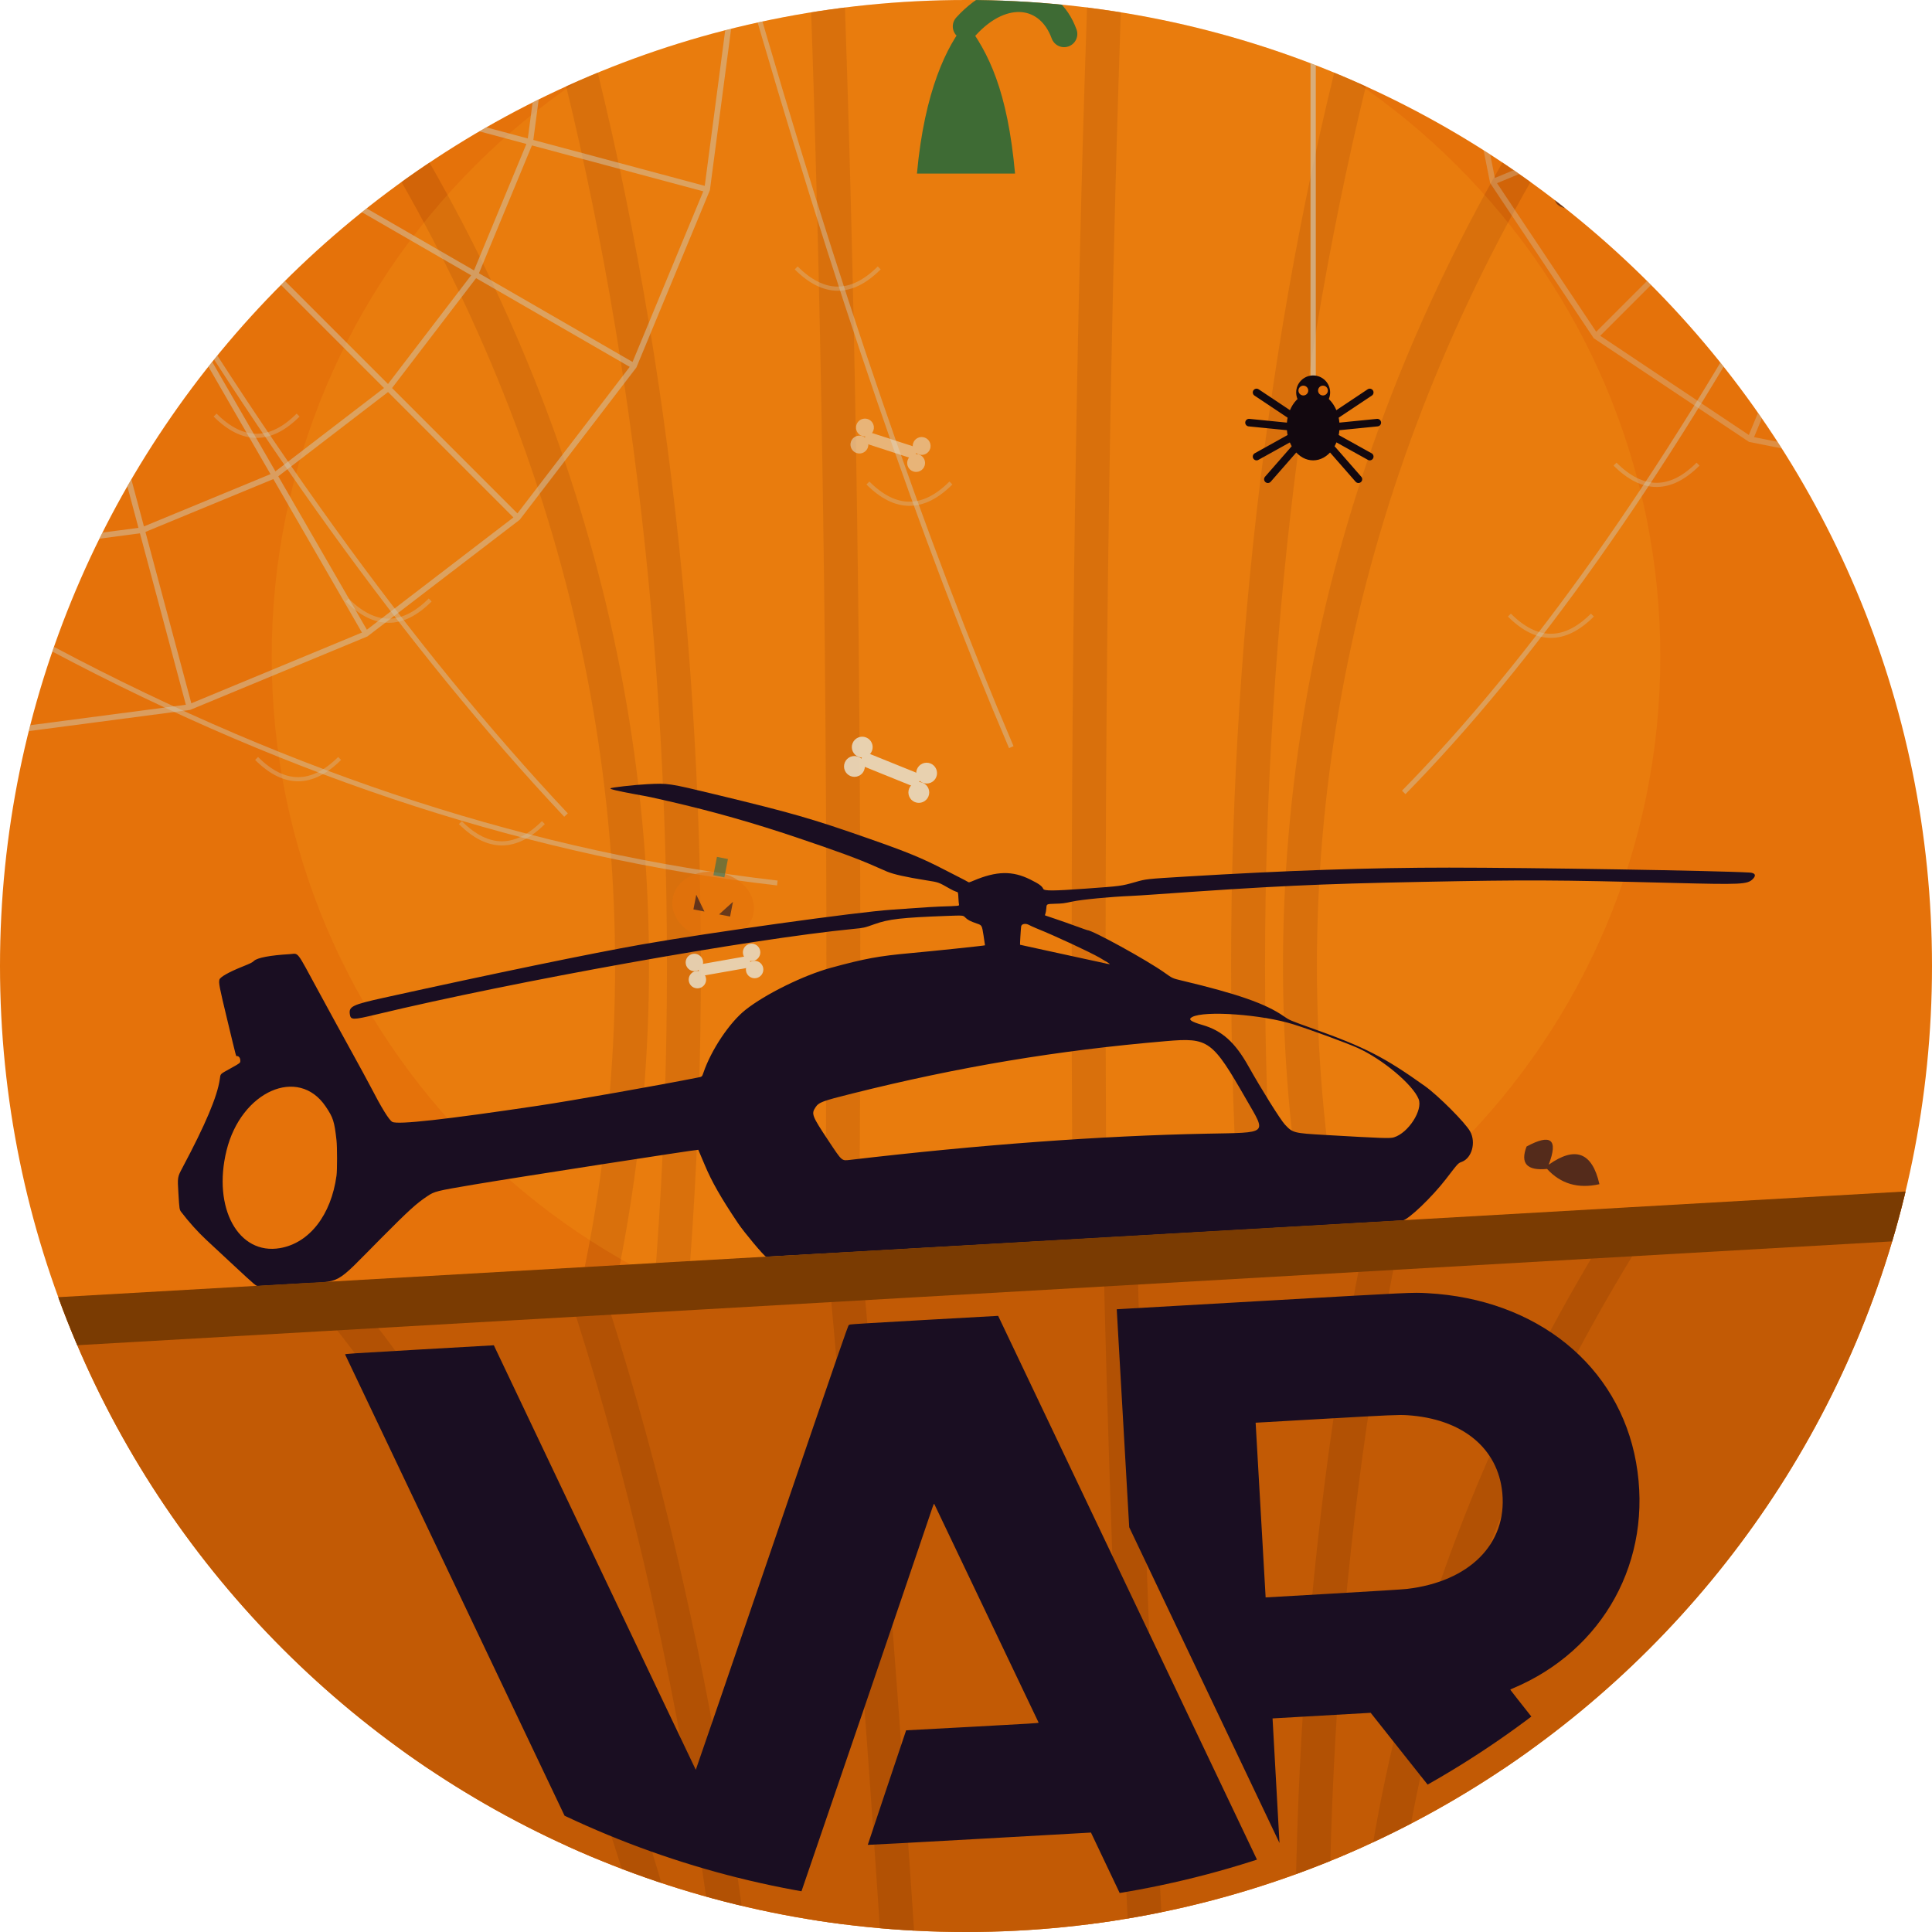
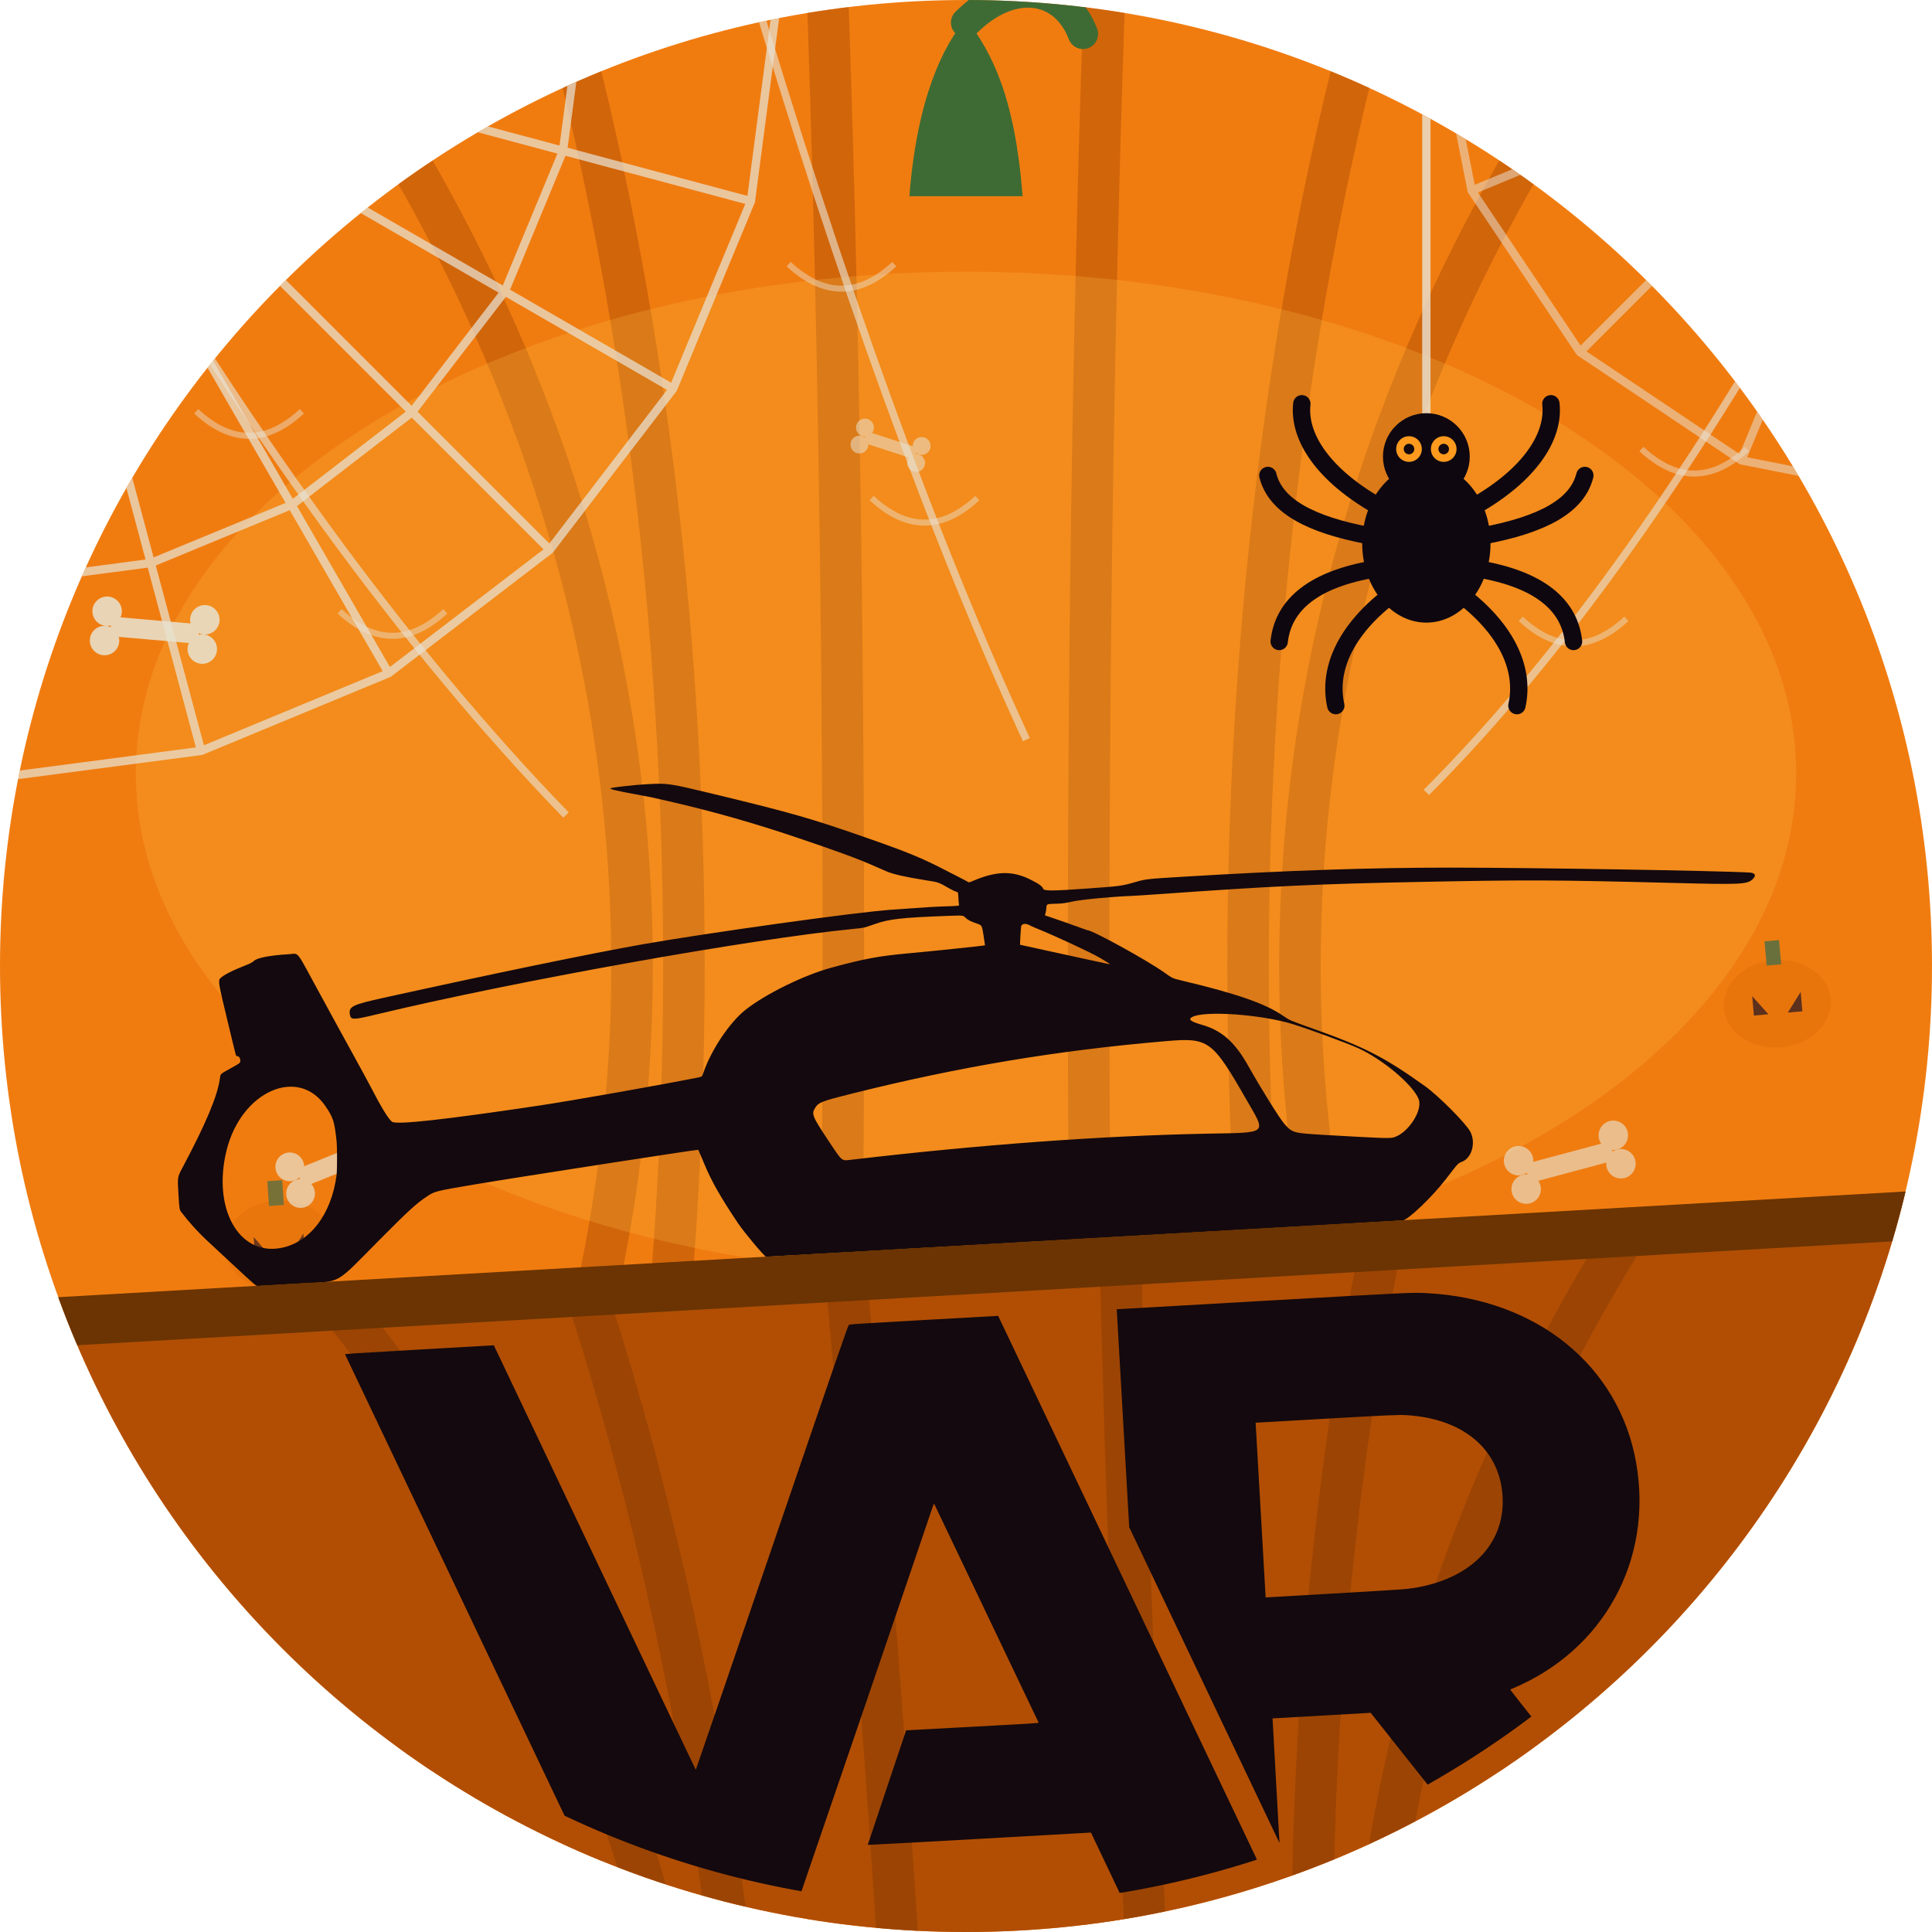
<svg xmlns="http://www.w3.org/2000/svg" viewBox="0 0 512 512" width="512" height="512">
  <defs>
-     <clipPath id="h58">
+     <clipPath id="h60">
      <circle cx="256" cy="256" r="256" />
    </clipPath>
  </defs>
-   <g clip-path="url(#h58)">
-     <circle cx="256" cy="256" r="256" fill="#E5720A" />
-     <path d="M73,-10 C199,154 199,358 73,522" fill="none" stroke="#C25A05" stroke-width="9" opacity=".55" stroke-linecap="round" />
-     <path d="M146,-10 C193,154 193,358 146,522" fill="none" stroke="#C25A05" stroke-width="9" opacity=".55" stroke-linecap="round" />
-     <path d="M219,-10 C225,154 225,358 219,522" fill="none" stroke="#C25A05" stroke-width="9" opacity=".55" stroke-linecap="round" />
-     <path d="M293,-10 C287,154 287,358 293,522" fill="none" stroke="#C25A05" stroke-width="9" opacity=".55" stroke-linecap="round" />
-     <path d="M366,-10 C319,154 319,358 366,522" fill="none" stroke="#C25A05" stroke-width="9" opacity=".55" stroke-linecap="round" />
-     <path d="M439,-10 C313,154 313,358 439,522" fill="none" stroke="#C25A05" stroke-width="9" opacity=".55" stroke-linecap="round" />
-     <circle cx="256" cy="174" r="184" fill="#FFB020" opacity=".16">
-       <animate attributeName="opacity" values=".16;.44;.16" dur="3.2s" repeatCount="indefinite" />
-     </circle>
-     <g transform="translate(256,20)">
-       <path d="M-13,26 C-11,4 -5,-8 0,-14 C6,-6 11,4 13,26 Z" fill="#3E6B34" />
-       <path d="M0,-13 C10,-24 22,-22 26,-11" fill="none" stroke="#3E6B34" stroke-width="7" stroke-linecap="round" />
+   <g clip-path="url(#h60)">
+     <circle cx="256" cy="256" r="256" fill="#F07C10" />
+     <path d="M73,-10 C199,154 199,358 73,522" fill="none" stroke="#B14E04" stroke-width="11" opacity=".5" stroke-linecap="round" />
+     <path d="M146,-10 C193,154 193,358 146,522" fill="none" stroke="#B14E04" stroke-width="11" opacity=".5" stroke-linecap="round" />
+     <path d="M219,-10 C225,154 225,358 219,522" fill="none" stroke="#B14E04" stroke-width="11" opacity=".5" stroke-linecap="round" />
+     <path d="M293,-10 C287,154 287,358 293,522" fill="none" stroke="#B14E04" stroke-width="11" opacity=".5" stroke-linecap="round" />
+     <path d="M366,-10 C319,154 319,358 366,522" fill="none" stroke="#B14E04" stroke-width="11" opacity=".5" stroke-linecap="round" />
+     <path d="M439,-10 C313,154 313,358 439,522" fill="none" stroke="#B14E04" stroke-width="11" opacity=".5" stroke-linecap="round" />
+     <ellipse cx="256" cy="205" rx="220" ry="133" fill="#FFC24A" opacity=".22">
+       <animate attributeName="opacity" values=".22;.62;.22" dur="2.4s" repeatCount="indefinite" />
+     </ellipse>
+     <g transform="translate(256,22)">
+       <path d="M-15,30 C-13,4 -6,-10 0,-17 C7,-8 13,4 15,30 Z" fill="#3E6B34" />
+       <path d="M0,-16 C12,-28 26,-26 31,-13" fill="none" stroke="#3E6B34" stroke-width="8" stroke-linecap="round" />
    </g>
    <defs>
-       <clipPath id="o55">
+       <clipPath id="o57">
        <rect x="-512" y="-512" width="1536" height="842" transform="rotate(-3.275 256 256)" />
      </clipPath>
    </defs>
-     <g clip-path="url(#o55)">
-       <g stroke="#CFC7B4" stroke-width="1.5" fill="none" opacity=".5">
-         <path d="M0,0 L194.0,0.0 M0,0 L187.4,50.2 M0,0 L168.0,97.0 M0,0 L137.2,137.2 M0,0 L97.0,168.0 M0,0 L50.2,187.4 M0,0 L0.0,194.0 M48.5,0.0 L46.8,12.6 L42.0,24.2 L34.3,34.3 L24.3,42.0 L12.6,46.8 L0.0,48.5 M97.0,0.0 L93.7,25.1 L84.0,48.5 L68.6,68.6 L48.5,84.0 L25.1,93.7 L0.0,97.0 M145.5,0.0 L140.5,37.7 L126.0,72.7 L102.9,102.9 L72.8,126.0 L37.7,140.5 L0.0,145.5 M194.0,0.0 L187.4,50.2 L168.0,97.0 L137.2,137.2 L97.0,168.0 L50.2,187.4 L0.0,194.0" />
+     <g clip-path="url(#o57)">
+       <g stroke="#E8E2D4" stroke-width="2.2" fill="none" opacity=".72">
+         <path d="M0,0 L206.0,0.0 M0,0 L199.0,53.3 M0,0 L178.4,103.0 M0,0 L145.7,145.7 M0,0 L103.0,178.4 M0,0 L53.3,199.0 M0,0 L0.0,206.0 M51.5,0.0 L49.7,13.3 L44.6,25.7 L36.4,36.4 L25.8,44.6 L13.3,49.7 L0.0,51.5 M103.0,0.0 L99.5,26.7 L89.2,51.5 L72.8,72.8 L51.5,89.2 L26.7,99.5 L0.0,103.0 M154.5,0.0 L149.2,40.0 L133.8,77.2 L109.2,109.2 L77.3,133.8 L40.0,149.2 L0.0,154.5 M206.0,0.0 L199.0,53.3 L178.4,103.0 L145.7,145.7 L103.0,178.4 L53.3,199.0 L0.0,206.0" />
      </g>
-       <g stroke="#CFC7B4" stroke-width="1.5" fill="none" opacity=".34">
-         <path d="M512,0 L512.0,126.0 M512,0 L463.8,116.4 M512,0 L422.9,89.1 M512,0 L395.6,48.2 M512,0 L386.0,0.0 M512.0,42.0 L495.9,38.8 L482.3,29.7 L473.2,16.1 L470.0,0.0 M512.0,84.0 L479.9,77.6 L452.6,59.4 L434.4,32.1 L428.0,0.0 M512.0,126.0 L463.8,116.4 L422.9,89.1 L395.6,48.2 L386.0,0.0" />
+       <g stroke="#E8E2D4" stroke-width="2.2" fill="none" opacity=".52">
+         <path d="M512,0 L512.0,132.0 M512,0 L461.5,122.0 M512,0 L418.7,93.3 M512,0 L390.0,50.5 M512,0 L380.0,0.0 M512.0,44.0 L495.2,40.7 L480.9,31.1 L471.3,16.8 L468.0,0.0 M512.0,88.0 L478.3,81.3 L449.8,62.2 L430.7,33.7 L424.0,0.0 M512.0,132.0 L461.5,122.0 L418.7,93.3 L390.0,50.5 L380.0,0.0" />
      </g>
-       <path d="M26,44 Q88,150 150,216" fill="none" stroke="#CFC7B4" stroke-width="1.3" opacity=".45" />
-       <path d="M57,110 Q68,121 79,110" fill="none" stroke="#CFC7B4" stroke-width="1.1" opacity=".33" />
-       <path d="M92,159 Q103,170 114,159" fill="none" stroke="#CFC7B4" stroke-width="1.1" opacity=".33" />
-       <path d="M198,-6 Q233,116 268,198" fill="none" stroke="#CFC7B4" stroke-width="1.3" opacity=".45" />
-       <path d="M211,71 Q222,82 233,71" fill="none" stroke="#CFC7B4" stroke-width="1.1" opacity=".33" />
-       <path d="M230,128 Q241,139 252,128" fill="none" stroke="#CFC7B4" stroke-width="1.1" opacity=".33" />
-       <path d="M474,66 Q423,158 372,210" fill="none" stroke="#CFC7B4" stroke-width="1.3" opacity=".45" />
-       <path d="M428,123 Q439,134 450,123" fill="none" stroke="#CFC7B4" stroke-width="1.1" opacity=".33" />
-       <path d="M400,163 Q411,174 422,163" fill="none" stroke="#CFC7B4" stroke-width="1.1" opacity=".33" />
-       <path d="M14,172 Q110,223 206,234" fill="none" stroke="#CFC7B4" stroke-width="1.3" opacity=".45" />
-       <path d="M68,201 Q79,212 90,201" fill="none" stroke="#CFC7B4" stroke-width="1.1" opacity=".33" />
-       <path d="M122,218 Q133,229 144,218" fill="none" stroke="#CFC7B4" stroke-width="1.1" opacity=".33" />
+       <path d="M22,40 Q86,150 150,216" fill="none" stroke="#E8E2D4" stroke-width="2" opacity=".62" />
+       <path d="M52,109 Q66,122 80,109" fill="none" stroke="#E8E2D4" stroke-width="1.6" opacity=".45" />
+       <path d="M90,162 Q104,175 118,162" fill="none" stroke="#E8E2D4" stroke-width="1.6" opacity=".45" />
+       <path d="M198,-8 Q235,116 272,196" fill="none" stroke="#E8E2D4" stroke-width="2" opacity=".62" />
+       <path d="M209,70 Q223,83 237,70" fill="none" stroke="#E8E2D4" stroke-width="1.6" opacity=".45" />
+       <path d="M231,132 Q245,145 259,132" fill="none" stroke="#E8E2D4" stroke-width="1.6" opacity=".45" />
+       <path d="M486,58 Q432,156 378,210" fill="none" stroke="#E8E2D4" stroke-width="2" opacity=".62" />
+       <path d="M435,119 Q449,132 463,119" fill="none" stroke="#E8E2D4" stroke-width="1.6" opacity=".45" />
+       <path d="M403,164 Q417,177 431,164" fill="none" stroke="#E8E2D4" stroke-width="1.6" opacity=".45" />
      <g transform="translate(236,118) scale(0.79) rotate(18)" opacity="0.55">
        <g fill="#E8E2D0">
          <rect x="-9" y="-2" width="18" height="4" rx="2" />
          <circle cx="-10" cy="-3" r="3" />
          <circle cx="-10" cy="3" r="3" />
          <circle cx="10" cy="-3" r="3" />
          <circle cx="10" cy="3" r="3" />
        </g>
      </g>
-       <g transform="translate(236,204) scale(0.92) rotate(22)" opacity="0.83">
+       <g transform="translate(476,10) scale(1.06) rotate(6)" opacity="0.57">
        <g fill="#E8E2D0">
          <rect x="-9" y="-2" width="18" height="4" rx="2" />
          <circle cx="-10" cy="-3" r="3" />
          <circle cx="-10" cy="3" r="3" />
          <circle cx="10" cy="-3" r="3" />
          <circle cx="10" cy="3" r="3" />
        </g>
      </g>
-       <g transform="translate(189,240) scale(0.99) rotate(11)" opacity="0.61">
+       <g transform="translate(74,330) scale(1.32) rotate(-4)" opacity="0.62">
        <ellipse cx="0" cy="0" rx="11" ry="9" fill="#E5720A" />
        <rect x="-1.5" y="-13" width="3" height="5" fill="#2E6B4F" />
        <path d="M-5,-2 l3,4 l-3,0 z M5,-2 l-3,4 l3,0 z" fill="#1A0E22" />
      </g>
-       <g transform="translate(8,29) scale(1.27) rotate(25)" opacity="0.58">
+       <g transform="translate(41,167) scale(1.30) rotate(5)" opacity="0.86">
        <g fill="#E8E2D0">
          <rect x="-9" y="-2" width="18" height="4" rx="2" />
          <circle cx="-10" cy="-3" r="3" />
          <circle cx="-10" cy="3" r="3" />
          <circle cx="10" cy="-3" r="3" />
          <circle cx="10" cy="3" r="3" />
        </g>
      </g>
-       <g transform="translate(192,256) scale(0.77) rotate(-10)" opacity="0.82">
+       <g transform="translate(416,308) scale(1.30) rotate(-15)" opacity="0.64">
        <g fill="#E8E2D0">
          <rect x="-9" y="-2" width="18" height="4" rx="2" />
          <circle cx="-10" cy="-3" r="3" />
          <circle cx="-10" cy="3" r="3" />
          <circle cx="10" cy="-3" r="3" />
          <circle cx="10" cy="3" r="3" />
        </g>
      </g>
-       <g transform="translate(418,309) scale(1.20) rotate(21)" opacity="0.71">
-         <path d="M-12,0 q6,-7 6,2 q6,-9 12,0 q-6,4 -12,1 q-6,3 -6,-3 z" fill="#1A0E22" />
+       <g transform="translate(471,266) scale(1.29) rotate(-5)" opacity="0.69">
+         <ellipse cx="0" cy="0" rx="11" ry="9" fill="#E5720A" />
+         <rect x="-1.5" y="-13" width="3" height="5" fill="#2E6B4F" />
+         <path d="M-5,-2 l3,4 l-3,0 z M5,-2 l-3,4 l3,0 z" fill="#1A0E22" />
      </g>
-       <g transform="translate(427,54) scale(1.28) rotate(19)" opacity="0.57">
-         <path d="M-12,0 q6,-7 6,2 q6,-9 12,0 q-6,4 -12,1 q-6,3 -6,-3 z" fill="#1A0E22" />
-       </g>
-       <g transform="translate(447,31) scale(0.85) rotate(12)" opacity="0.89">
+       <g transform="translate(90,308) scale(1.27) rotate(-22)" opacity="0.70">
        <g fill="#E8E2D0">
          <rect x="-9" y="-2" width="18" height="4" rx="2" />
          <circle cx="-10" cy="-3" r="3" />
          <circle cx="-10" cy="3" r="3" />
          <circle cx="10" cy="-3" r="3" />
          <circle cx="10" cy="3" r="3" />
        </g>
      </g>
-       <g transform="translate(-18,263) scale(0.83) rotate(18)" opacity="0.68">
-         <ellipse cx="0" cy="0" rx="11" ry="9" fill="#E5720A" />
-         <rect x="-1.5" y="-13" width="3" height="5" fill="#2E6B4F" />
-         <path d="M-5,-2 l3,4 l-3,0 z M5,-2 l-3,4 l3,0 z" fill="#1A0E22" />
+       <g opacity="0">
+         <g transform="scale(1.0)">
+           <path d="M-26,0 C-17,-13 -9,-9 0,0 C9,-9 17,-13 26,0 C17,5 9,3 0,9 C-9,3 -17,5 -26,0 Z" fill="#160A14">
+             <animate attributeName="d" dur="0.42s" repeatCount="indefinite" values="M-26,0 C-17,-13 -9,-9 0,0 C9,-9 17,-13 26,0 C17,5 9,3 0,9 C-9,3 -17,5 -26,0 Z;M-22,-9 C-15,-20 -8,-13 0,-3 C8,-13 15,-20 22,-9 C15,-1 8,-1 0,6 C-8,-1 -15,-1 -22,-9 Z;M-26,0 C-17,-13 -9,-9 0,0 C9,-9 17,-13 26,0 C17,5 9,3 0,9 C-9,3 -17,5 -26,0 Z" />
+           </path>
+         </g>
+         <animateTransform attributeName="transform" type="translate" values="-60 96;572 62" dur="7.5s" begin="0.0s" repeatCount="indefinite" />
+         <animate attributeName="opacity" values="0;1;1;0" keyTimes="0;0.12;0.85;1" dur="7.5s" begin="0.0s" repeatCount="indefinite" />
      </g>
-       <g transform="translate(54,320) scale(1.03) rotate(4)" opacity="0.77">
-         <ellipse cx="0" cy="0" rx="11" ry="9" fill="#E5720A" />
-         <rect x="-1.5" y="-13" width="3" height="5" fill="#2E6B4F" />
-         <path d="M-5,-2 l3,4 l-3,0 z M5,-2 l-3,4 l3,0 z" fill="#1A0E22" />
+       <g opacity="0">
+         <g transform="scale(0.72)">
+           <path d="M-26,0 C-17,-13 -9,-9 0,0 C9,-9 17,-13 26,0 C17,5 9,3 0,9 C-9,3 -17,5 -26,0 Z" fill="#160A14">
+             <animate attributeName="d" dur="0.42s" repeatCount="indefinite" values="M-26,0 C-17,-13 -9,-9 0,0 C9,-9 17,-13 26,0 C17,5 9,3 0,9 C-9,3 -17,5 -26,0 Z;M-22,-9 C-15,-20 -8,-13 0,-3 C8,-13 15,-20 22,-9 C15,-1 8,-1 0,6 C-8,-1 -15,-1 -22,-9 Z;M-26,0 C-17,-13 -9,-9 0,0 C9,-9 17,-13 26,0 C17,5 9,3 0,9 C-9,3 -17,5 -26,0 Z" />
+           </path>
+         </g>
+         <animateTransform attributeName="transform" type="translate" values="572 168;-60 132" dur="9.5s" begin="3.2s" repeatCount="indefinite" />
+         <animate attributeName="opacity" values="0;1;1;0" keyTimes="0;0.12;0.85;1" dur="9.5s" begin="3.2s" repeatCount="indefinite" />
      </g>
-       <g transform="translate(348,0)">
-         <animateTransform attributeName="transform" type="rotate" values="-7 0 0;7 0 0;-7 0 0" dur="4.5s" repeatCount="indefinite" calcMode="spline" keySplines="0.4 0 0.6 1;0.4 0 0.6 1" />
-         <line x1="0" y1="0" x2="0" y2="104" stroke="#CFC7B4" stroke-width="1.4" opacity=".65" />
-         <g transform="translate(0,113)">
-           <ellipse cx="0" cy="0" rx="7" ry="9" fill="#12080F" />
-           <circle cx="0" cy="-9" r="4.5" fill="#12080F" />
-           <g stroke="#12080F" stroke-width="2" stroke-linecap="round" fill="none">
-             <path d="M-6,-3 L-15,-9 M-7,0 L-17,-1 M-6,3 L-15,8 M-5,6 L-12,14" />
-             <path d="M6,-3 L15,-9 M7,0 L17,-1 M6,3 L15,8 M5,6 L12,14" />
+       <g transform="translate(378,0)">
+         <g>
+           <animateTransform attributeName="transform" type="rotate" values="-15 0 0;15 0 0;-15 0 0" dur="3.4s" repeatCount="indefinite" calcMode="spline" keySplines="0.42 0 0.58 1;0.42 0 0.58 1" />
+           <animateTransform attributeName="transform" type="translate" values="0 0;0 18;0 0" dur="5.1s" repeatCount="indefinite" calcMode="spline" keySplines="0.45 0 0.55 1;0.45 0 0.55 1" additive="sum" />
+           <line x1="0" y1="0" x2="0" y2="118" stroke="#E8E2D4" stroke-width="2.2" opacity=".8" />
+           <g transform="translate(0,140)">
+             <ellipse cx="0" cy="4" rx="17" ry="21" fill="#0E0710" />
+             <circle cx="0" cy="-19" r="11.5" fill="#0E0710" />
+             <g stroke="#0E0710" stroke-width="4.6" stroke-linecap="round" fill="none">
+               <path d="M-13,-6 C-27,-14 -34,-24 -33,-33" />
+               <path d="M-15,2 C-31,-1 -40,-6 -42,-14" />
+               <path d="M-15,11 C-31,14 -38,21 -39,30" />
+               <path d="M-11,19 C-22,28 -26,38 -24,47" />
+               <path d="M13,-6 C27,-14 34,-24 33,-33" />
+               <path d="M15,2 C31,-1 40,-6 42,-14" />
+               <path d="M15,11 C31,14 38,21 39,30" />
+               <path d="M11,19 C22,28 26,38 24,47" />
+             </g>
+             <circle cx="-4.6" cy="-21" r="3.4" fill="#FF9A1E" />
+             <circle cx="4.6" cy="-21" r="3.4" fill="#FF9A1E" />
+             <circle cx="-4.6" cy="-21" r="1.4" fill="#14090E" />
+             <circle cx="4.6" cy="-21" r="1.4" fill="#14090E" />
          </g>
-           <circle cx="-2.6" cy="-9.5" r="1.3" fill="#E5720A" />
-           <circle cx="2.6" cy="-9.5" r="1.3" fill="#E5720A" />
        </g>
      </g>
    </g>
    <defs>
-       <clipPath id="f56">
+       <clipPath id="f58">
        <rect x="-512" y="330" width="1536" height="1024" transform="rotate(-3.275 256 256)" />
      </clipPath>
    </defs>
-     <g clip-path="url(#f56)">
+     <g clip-path="url(#f58)">
      <g transform="rotate(-3.275 256 256)">
        <g transform="translate(0,330)">
-           <rect x="-512" y="0" width="1536" height="1024" fill="#C25A05" />
-           <path d="M73,-10 C199,154 199,358 73,522" fill="none" stroke="#9E4703" stroke-width="9" opacity=".45" stroke-linecap="round" />
-           <path d="M146,-10 C193,154 193,358 146,522" fill="none" stroke="#9E4703" stroke-width="9" opacity=".45" stroke-linecap="round" />
-           <path d="M219,-10 C225,154 225,358 219,522" fill="none" stroke="#9E4703" stroke-width="9" opacity=".45" stroke-linecap="round" />
-           <path d="M293,-10 C287,154 287,358 293,522" fill="none" stroke="#9E4703" stroke-width="9" opacity=".45" stroke-linecap="round" />
-           <path d="M366,-10 C319,154 319,358 366,522" fill="none" stroke="#9E4703" stroke-width="9" opacity=".45" stroke-linecap="round" />
-           <path d="M439,-10 C313,154 313,358 439,522" fill="none" stroke="#9E4703" stroke-width="9" opacity=".45" stroke-linecap="round" />
+           <rect x="-512" y="0" width="1536" height="1024" fill="#B14E04" />
+           <path d="M73,-10 C199,154 199,358 73,522" fill="none" stroke="#7E3603" stroke-width="11" opacity=".42" stroke-linecap="round" />
+           <path d="M146,-10 C193,154 193,358 146,522" fill="none" stroke="#7E3603" stroke-width="11" opacity=".42" stroke-linecap="round" />
+           <path d="M219,-10 C225,154 225,358 219,522" fill="none" stroke="#7E3603" stroke-width="11" opacity=".42" stroke-linecap="round" />
+           <path d="M293,-10 C287,154 287,358 293,522" fill="none" stroke="#7E3603" stroke-width="11" opacity=".42" stroke-linecap="round" />
+           <path d="M366,-10 C319,154 319,358 366,522" fill="none" stroke="#7E3603" stroke-width="11" opacity=".42" stroke-linecap="round" />
+           <path d="M439,-10 C313,154 313,358 439,522" fill="none" stroke="#7E3603" stroke-width="11" opacity=".42" stroke-linecap="round" />
        </g>
      </g>
    </g>
-     <g fill="#1A0E22" transform="translate(47.00,207.72) scale(0.418)">
+     <g fill="#14090E" transform="translate(47.00,207.72) scale(0.418)">
      <path d="M35.7 305.27C27.86 297.99 20 290.67 18.23 289.02C12.94 284.07 7.26 277.76 2.59 271.63C1.3 269.94 1.3 269.94 0.67 259.67C0.04 249.4 0.04 249.4 3.21 243.43C17.85 215.93 25.31 198.26 26.9 187.33C27.45 183.58 26.65 184.36 34.25 180.13C39.92 176.97 39.91 176.98 39.91 175.49C39.91 173.85 39.02 172.61 37.83 172.6C37.11 172.6 37.81 175.22 31.69 149.81C26.64 128.87 26.11 126.2 26.67 124.15C27.12 122.49 32.62 119.37 41.13 115.95C46.53 113.78 47.49 113.3 48.58 112.26C50.67 110.26 58.97 108.69 71.24 107.99C77.19 107.64 74.98 104.81 89.29 131.15C96.15 143.79 105.73 161.29 110.57 170.04C115.41 178.79 120.75 188.62 122.44 191.88C129.48 205.52 134.23 213.21 136.29 214.34C139.72 216.22 170.18 212.83 229.23 204.01C250.02 200.91 306.75 190.88 330.23 186.17C332.66 185.68 332.66 185.68 333.54 183.12C338.5 168.63 350.1 151.3 360.17 143.32C372.8 133.3 397.13 121.34 414.41 116.63C435.84 110.79 444.66 109.17 464.81 107.34C479.81 105.98 511.76 102.62 512.05 102.38C512.08 102.36 511.65 99.49 511.1 96.01C510.1 89.68 510.1 89.68 506.87 88.58C502.65 87.13 501 86.26 499.45 84.67C498.18 83.37 498.18 83.37 487.88 83.75C459.05 84.82 451.08 85.73 441.9 89.01C435.4 91.33 435.45 91.31 428.8 91.97C362.81 98.45 214.12 125.11 126.21 146.21C111.13 149.83 109.91 149.82 109.35 146.09C108.62 141.18 110.96 140.04 130.7 135.68C199.78 120.43 262.82 107.4 294.63 101.81C336.98 94.36 431.41 81.22 452.54 79.84C455.13 79.67 462.05 79.18 467.91 78.75C473.77 78.33 480.74 77.91 483.41 77.82C496.02 77.41 495.76 77.44 495.55 76.49C495.44 76.03 495.28 74.08 495.18 72.17C495.01 68.69 495.01 68.69 493.75 68.38C493.06 68.2 491.24 67.34 489.71 66.47C482.4 62.32 482.87 62.48 475.05 61.23C461.69 59.09 454.17 57.41 449.82 55.59C448.42 55 444.91 53.47 442.02 52.19C431.61 47.57 418.28 42.66 392.8 34.08C364.87 24.67 339.59 17.5 311.76 11.09C299.95 8.37 299.99 8.38 290.21 6.6C279.38 4.63 274.04 3.36 274.55 2.87C275.14 2.3 289.73 0.65 297.88 0.23C311.16 -0.46 311.55 -0.4 341.15 6.74C389.7 18.46 402.15 22.04 437.97 34.58C462.99 43.33 472.02 47.05 486.52 54.55C489.7 56.2 494.13 58.47 496.36 59.59C498.58 60.72 500.74 61.86 501.14 62.13C501.87 62.62 501.89 62.62 504.82 61.38C519.4 55.23 529.43 55.03 540.79 60.69C546.35 63.46 548.17 64.78 548.98 66.6C549.58 67.97 555.31 67.94 575.92 66.45C598.39 64.83 598.39 64.83 607.34 62.29C614.29 60.32 614.14 60.33 639.56 58.79C703.41 54.93 756.26 53.13 806.36 53.13C858.12 53.13 977.54 55.09 996.82 56.26C1000.43 56.48 1001.17 58.14 998.71 60.49C995.29 63.76 991.43 63.94 948.73 62.85C873.08 60.91 856.08 60.83 788.97 62.17C722.22 63.5 694.67 64.8 620.01 70.11C613.86 70.55 607 70.98 604.77 71.07C591.89 71.59 573.5 73.35 567.47 74.64C561.97 75.82 561.32 75.9 556.36 76.04C551.11 76.19 551.11 76.19 550.94 78.75C550.84 80.16 550.57 81.77 550.34 82.33C550.01 83.11 549.99 83.38 550.24 83.47C550.42 83.53 553.42 84.55 556.9 85.72C560.39 86.9 566.25 88.96 569.93 90.32C573.61 91.67 576.74 92.77 576.89 92.77C580.14 92.77 614.7 111.79 625.81 119.69C630.93 123.34 630.93 123.34 636.87 124.75C672.02 133.12 689.95 139.38 701.29 147.24C705.18 149.93 705.18 149.93 720.24 155.31C752.95 166.98 765.35 173.35 790.99 191.66C799.5 197.73 816.67 214.97 819.64 220.42C823.42 227.36 820.75 237.21 814.42 239.63C811.9 240.59 812.26 240.2 804.25 250.61C795.46 262.02 780.6 276.24 776.87 276.82C775.66 277 373.53 299.94 373.25 299.84C371.87 299.33 359.32 284.34 355.46 278.59C344.66 262.51 338.75 252.16 334.39 241.69C332.21 236.45 330.36 232.1 330.28 232.02C329.97 231.71 213.68 249.73 187.97 254.08C164.08 258.12 163.13 258.35 158.5 261.43C151.54 266.06 146.73 270.44 129.11 288.18C98.73 318.77 105.03 315.29 77.25 316.85C63.91 317.61 52.31 318.29 51.48 318.37C49.96 318.52 49.96 318.52 35.7 305.27ZM65.16 294.35C83.73 291.12 97.51 273.39 100.91 248.38C101.38 244.97 101.37 230.17 100.9 226C99.56 213.99 98.8 211.61 94.02 204.55C76.64 178.83 40.43 194.92 31.18 232.47C22.2 268.91 38.7 298.96 65.16 294.35ZM426.51 238.42C508.82 228.76 585.47 223.14 652.64 221.81C692.24 221.03 690.56 222.48 677.71 200.11C656.08 162.43 653.86 160.82 626.75 163.14C557.73 169.02 495.94 179.34 427.86 196.36C408.78 201.13 406.7 201.91 404.56 205.13C401.84 209.25 402.31 210.47 412.79 226.27C421.54 239.45 421.09 239.05 426.51 238.42ZM771.34 224.12C780.47 221.3 789.76 206.88 786.96 199.86C783.31 190.7 764.16 174.62 748.38 167.48C741.64 164.43 718.63 155.97 707.64 152.51C687.74 146.23 651.12 143.59 643.34 147.88C640.63 149.37 642.43 150.74 649.96 152.91C662.3 156.47 670.56 163.87 679.03 178.98C687.23 193.6 699.29 212.89 702.16 215.99C707.1 221.32 707.66 221.47 727.59 222.62C764.71 224.76 768.81 224.9 771.34 224.12ZM591.15 114.24C591.15 114.08 588 112.11 584.82 110.28C578.3 106.55 556.35 96.34 545.07 91.8C543.08 91 540.82 89.97 540.03 89.52C537.82 88.26 535.19 88.74 534.96 90.44C534.72 92.22 534.14 101.92 534.27 102.04C534.33 102.09 541.55 103.67 550.3 105.55C559.05 107.43 571.61 110.17 578.21 111.63C589.8 114.19 591.15 114.47 591.15 114.24Z" fill-rule="evenodd" />
    </g>
    <g transform="translate(256,330) rotate(-3.275)">
-       <rect x="-614.4" y="0" width="1228.8" height="13" fill="#7A3B02" />
+       <rect x="-614.4" y="0" width="1228.8" height="13" fill="#6B3402" />
    </g>
    <g transform="rotate(-3.275 256 256)">
      <defs>
-         <clipPath id="wc57">
+         <clipPath id="wc59">
          <circle cx="256" cy="256" r="249.00" />
        </clipPath>
      </defs>
-       <g clip-path="url(#wc57)">
-         <g fill="#1A0E22" transform="translate(85.82,349.00) scale(0.34037)">
+       <g clip-path="url(#wc59)">
+         <g fill="#14090E" transform="translate(85.82,349.00) scale(0.34037)">
          <path d="M289.74 479.69C249.1 462.82 211.02 441.92 174.82 416.64C167.25 411.34 167.25 411.34 166.37 409.23C162.93 400.93 0.18 1.51 0.07 1.11C-0.06 0.62 2.84 0.59 58.01 0.59L116.09 0.59L185.06 170.03C222.99 263.22 254.1 339.51 254.19 339.56C254.28 339.61 285.4 263.37 323.34 170.12C384.28 20.39 392.41 0.59 392.96 0.59C393.29 0.59 393.7 0.46 393.87 0.29C394.06 0.1 413.57 0.02 451.79 0.07L509.42 0.15L544.76 86.85C564.2 134.53 608.31 242.75 642.78 327.34C677.26 411.92 705.52 481.23 705.59 481.35C705.67 481.47 679.54 481.57 647.54 481.57L589.35 481.57L573.97 443.75L558.58 405.93L471.57 405.85C423.71 405.81 384.55 405.68 384.54 405.56C384.54 405.44 392.39 385.74 402 361.78L419.45 318.23L471.2 318.41C515.7 318.56 522.93 318.53 522.79 318.17C522.7 317.94 506.67 278.74 487.17 231.05C467.67 183.37 451.59 144.02 451.43 143.62C451.18 142.97 450.83 143.66 448.49 149.51C443.95 160.87 401.02 266.69 388.38 297.7C381.77 313.92 368.25 347.1 358.35 371.42C348.45 395.75 334.26 430.59 326.81 448.84L313.26 482.01L304.45 482.08C295.64 482.14 295.64 482.14 289.74 479.69ZM816.71 375.56L781.33 325.28L743.07 325.27L704.81 325.27L704.73 373.84L704.66 422.41L653.27 296.34L601.89 170.27L601.89 85.28L601.89 0.29L714.76 0.3C833.83 0.3 832.21 0.29 844 1.6C928.95 11.07 989.75 66.44 998.79 142.58C1007.87 219.03 965.21 287.28 892.44 312.78C891.58 313.08 890.89 313.43 890.89 313.56C890.89 313.69 899.25 325.68 909.48 340.21C925.33 362.72 928.01 366.68 927.69 367.07C925.15 370.14 900.18 391.1 887.5 400.82C876.27 409.42 854.38 424.97 852.46 425.7C852.24 425.79 838.37 406.35 816.71 375.56ZM814.95 230.6C864.01 227.69 894.92 200 893.44 160.28C892.13 125.15 865.53 100.73 822.91 95.56C816.39 94.77 809.35 94.67 758.26 94.67L704.81 94.66L704.81 162.78L704.81 230.91L757.37 230.9C789.22 230.9 811.91 230.78 814.95 230.6Z" fill-rule="evenodd" />
        </g>
      </g>
    </g>
  </g>
</svg>
